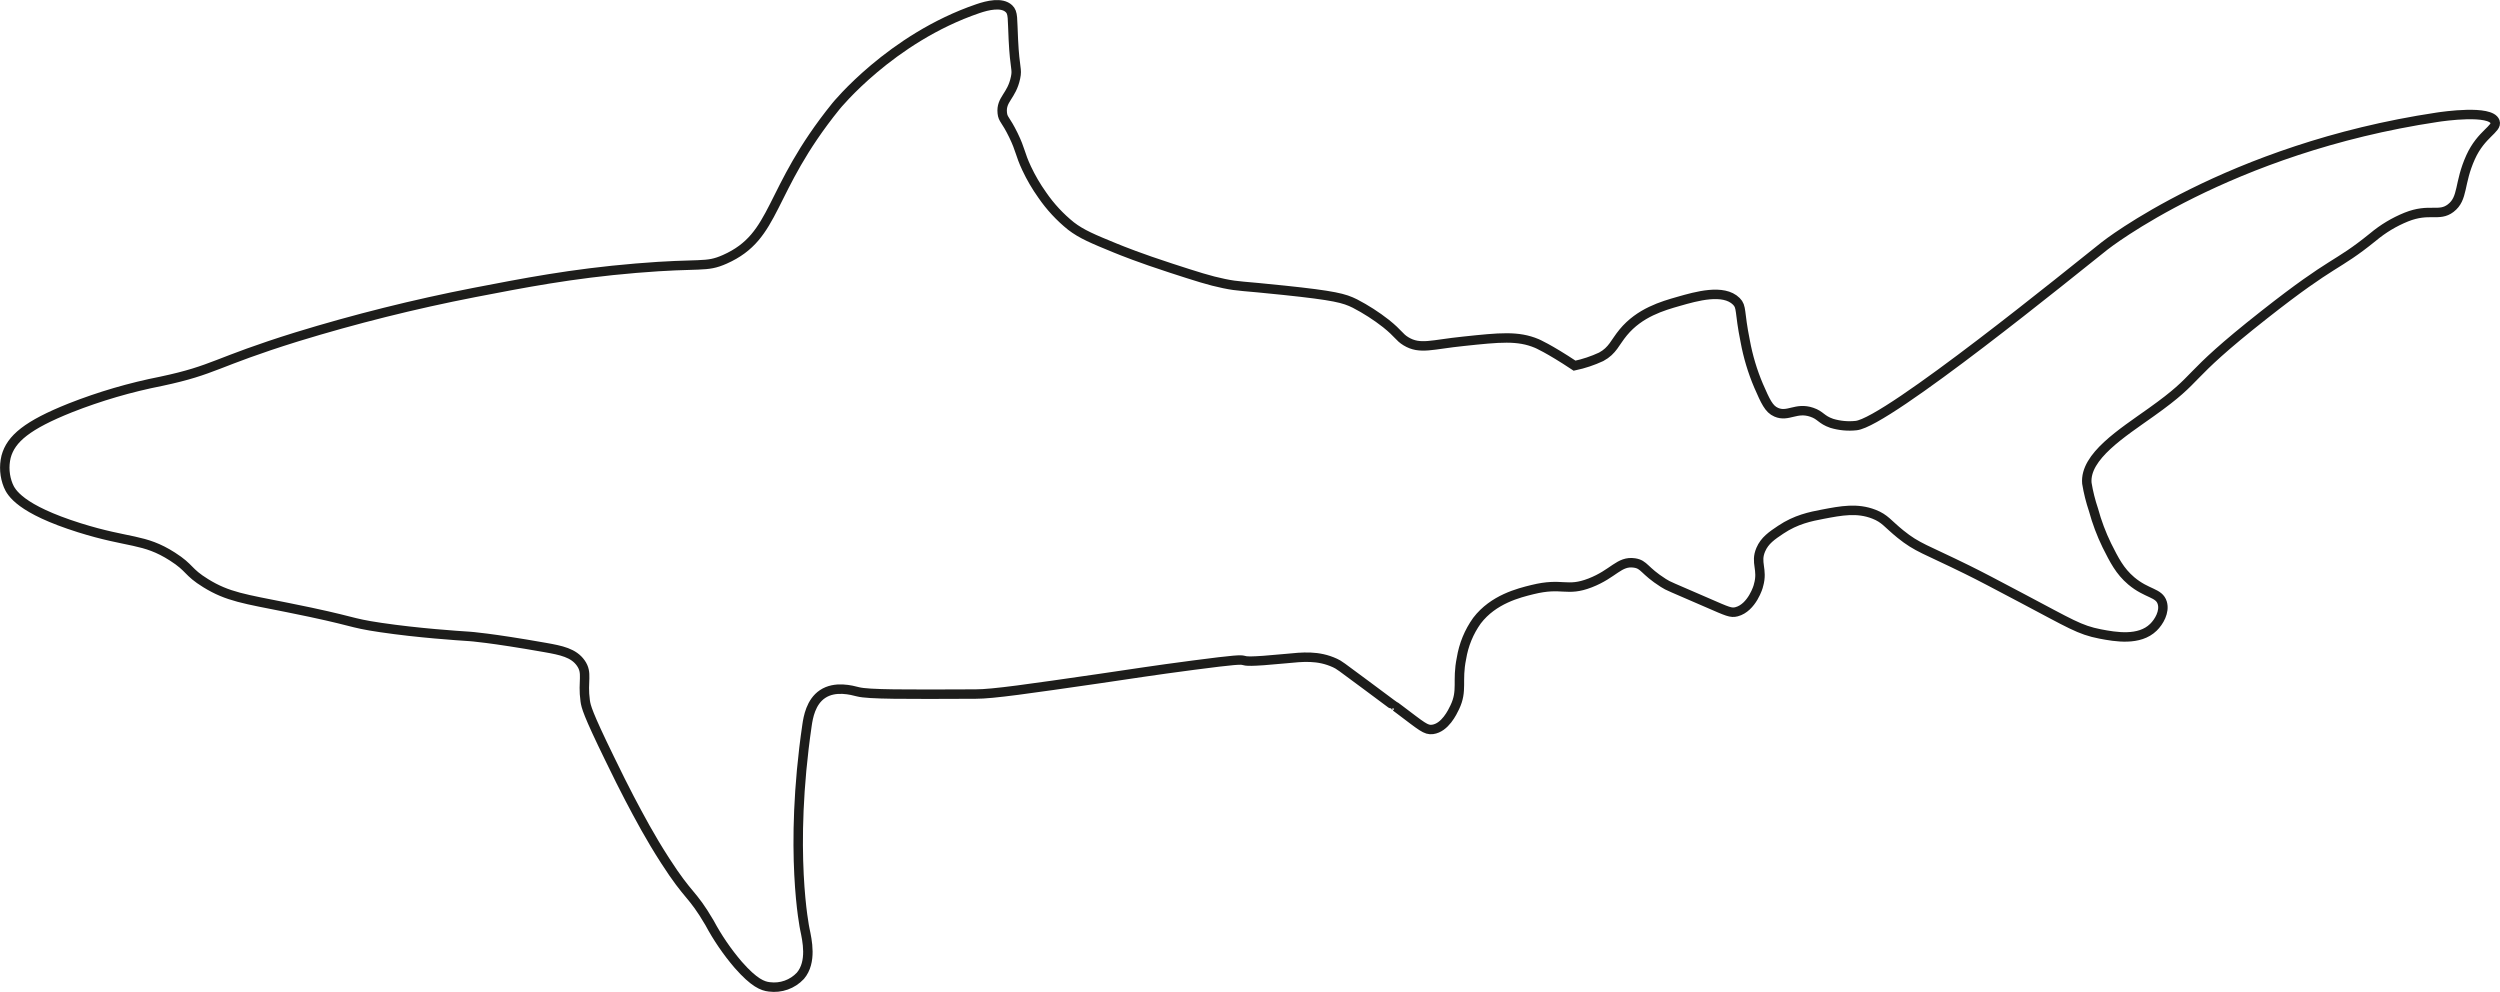
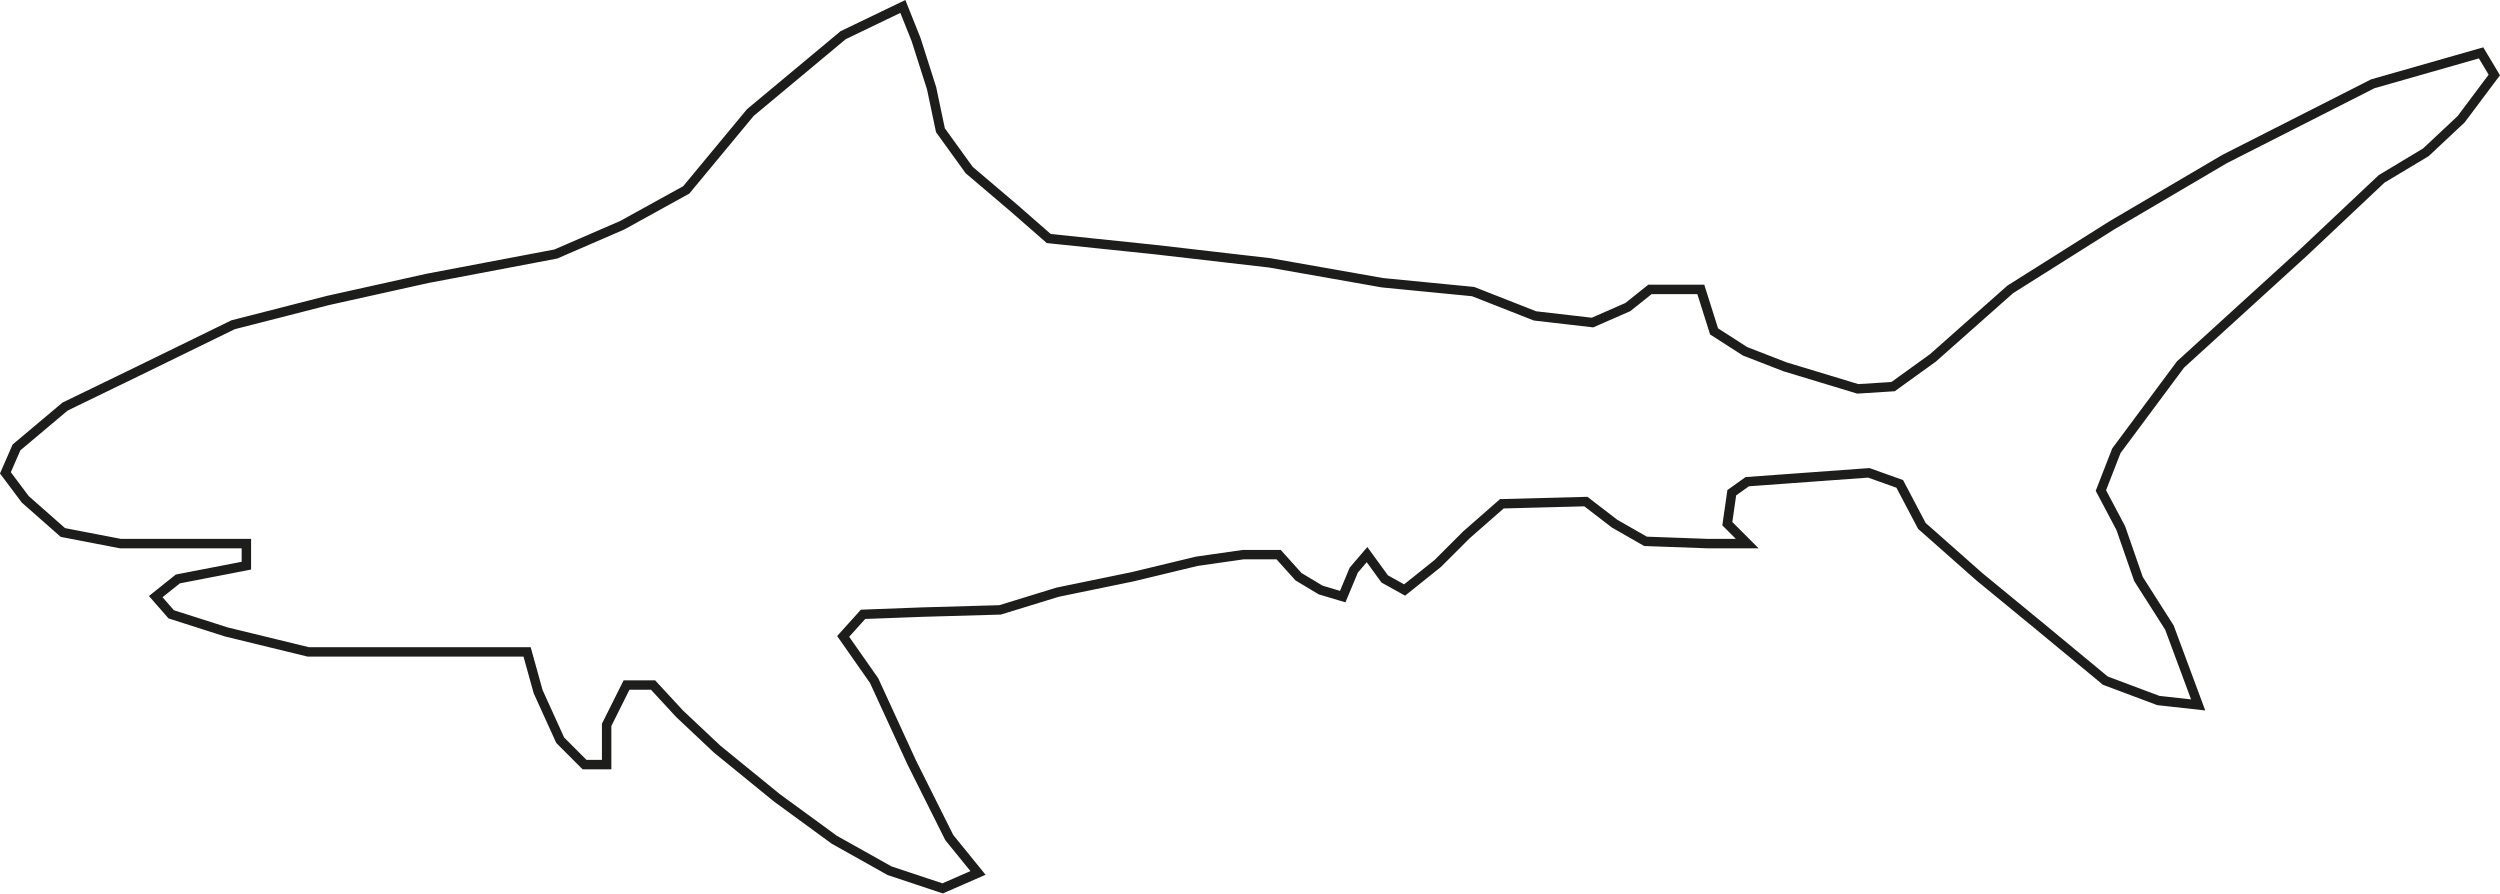
- <svg xmlns="http://www.w3.org/2000/svg" id="Camada_1" data-name="Camada 1" viewBox="0 0 793.92 315.01">
+ <svg xmlns="http://www.w3.org/2000/svg" id="Camada_1" data-name="Camada 1" viewBox="0 0 794.45 283.92">
  <defs>
    <style>.cls-1{fill:none;stroke:#1d1d1b;stroke-miterlimit:10;stroke-width:3px;}</style>
  </defs>
-   <path class="cls-1" d="M5.47,222.15a15,15,0,0,0,.7,9.16c.94,2.24,3.8,7.47,22.55,13.38,15.94,5,20.47,3.34,29.58,9.16,5.78,3.69,4.67,4.82,10.57,8.45,7,4.33,12.33,5,26.07,7.75,22.12,4.43,18.88,4.77,29.58,6.34,11.84,1.75,24.2,2.56,28.18,2.82,0,0,6.46.42,24,3.52,5.07.9,9,1.7,11.28,4.94s.51,5.55,1.4,12c.26,1.82.71,3.89,7.75,18.32,2.89,5.91,4.34,8.87,6.34,12.68,3.14,5.95,6.5,12.31,11.28,19.72,7.72,12,8.37,10,14.09,19.73a74.29,74.29,0,0,0,9.15,13.38c5.07,5.77,7.77,6.77,9.87,7a11.43,11.43,0,0,0,9.86-3.52c3.73-4.37,2.14-11.33,1.41-14.8,0,0-5.18-24.6.7-64.81.36-2.44,1.18-7.36,4.93-9.86,4-2.68,9.28-1.22,11.27-.71,3.34.85,14.67.81,37.34.71,5.54,0,16.84-1.66,39.45-4.93,10.31-1.5,16.56-2.52,29.59-4.23,27.67-3.63,5.15.24,29.59-2.11,5.21-.51,10.13-1.06,15.49,1.41,1.28.58,1.68.92,9.87,7,16.37,12.24,6.11,4.4,10.56,7.75,7.19,5.41,8.41,6.63,10.57,6.34,3.94-.53,6.29-5.46,7.05-7.05,2.56-5.38.63-8.21,2.11-15.49a28.35,28.35,0,0,1,4.93-12c5.2-6.8,13.26-8.79,17.61-9.86,9.58-2.37,10.81.79,18.32-2.12s9.2-7.07,14.09-6.34c3.2.49,2.93,2.38,9.16,6.34,1.83,1.17,1.89,1,14.09,6.34,6.31,2.75,7.4,3.28,9.15,2.82,4.92-1.27,7-8.13,7-8.45,1.44-5.09-1.1-7.06.7-11.27,1.25-2.92,3.53-4.46,6.34-6.34,4.86-3.26,9.44-4.18,13.39-4.93,5.87-1.12,10.88-2.07,16.2,0,3.57,1.39,4.32,3,8.45,6.34,5.34,4.32,7.9,4.75,21.14,11.27,4.31,2.12,8.74,4.47,17.61,9.16,15.16,8,18.09,10,24.66,11.27,4.86.93,12.42,2.26,16.9-2.12,1.8-1.75,3.65-4.95,2.82-7.75-1-3.34-4.84-2.77-9.86-7-3.64-3.09-5.4-6.59-7.75-11.27a64.63,64.63,0,0,1-4.23-11.27,53.69,53.69,0,0,1-2.11-8.46c-.75-8.49,11.27-16,20.43-22.54,16.75-11.92,9.06-9.85,35.93-31,22.53-17.74,22.49-14.9,34.52-24.65a39.67,39.67,0,0,1,10.56-6.34c7.31-2.93,10.38,0,14.09-2.82,4.11-3.14,2.54-7.81,6.34-16.2,3.36-7.42,8.56-9,7.75-11.27-1.4-3.87-16.5-1.69-18.32-1.41-66.69,10-105.66,40.86-105.66,40.86-9.65,7.63-69,56-78.91,57.06a19.65,19.65,0,0,1-7.74-.71c-3.41-1.18-3.47-2.55-6.34-3.52-5-1.7-7.51,1.63-11.28,0-2.38-1-3.46-3.5-5.63-8.45a67,67,0,0,1-4.23-14.09c-1.95-9.58-1-10.85-2.82-12.68-4.1-4.07-12.72-1.6-18.31,0-5.09,1.45-12.39,3.54-17.61,9.86-2.65,3.2-3.35,5.78-7,7.75a39.56,39.56,0,0,1-8.45,2.82c-8.29-5.5-12-7.05-12-7.05-6-2.52-11.74-1.92-23.25-.7-10,1-13.83,2.73-18.31,0-2.21-1.35-2.24-2.35-6.34-5.64a63.37,63.37,0,0,0-9.86-6.34c-3.43-1.71-6.5-2.53-22.55-4.22-13.9-1.47-14.16-1.13-19-2.12-4.61-.94-8.71-2.27-16.91-4.93-9.77-3.17-15.55-5.5-17.61-6.34-7.1-2.91-10.72-4.41-14.09-7a46.27,46.27,0,0,1-9.15-9.87,54.74,54.74,0,0,1-4.94-8.45c-2.19-4.67-1.86-5.71-4.22-10.57-2.47-5.07-3.3-4.9-3.52-7-.47-4.39,3-5.31,4.22-11.27.6-2.86-.23-2.47-.7-12-.35-6.84,0-8.55-1.41-9.88-2.28-2.13-6.73-1.07-9.86,0-27.69,9.45-45.09,31-45.09,31C247.05,138,250.48,152,233.72,159.45c-6.17,2.73-7.15,1.06-28.18,2.82C184.83,164,169.71,167,154.11,170a551.36,551.36,0,0,0-56.36,14.09c-26.24,8.17-25.79,10.43-43,14.09a166.89,166.89,0,0,0-28.88,8.45C12.27,212.07,7,216.39,5.47,222.15Z" transform="translate(-3.54 -77.1)" />
+   <polygon class="cls-1" points="1.72 150.26 8.04 158.69 19.99 169.22 38.25 172.74 78.29 172.74 78.29 179.76 56.51 183.98 49.49 189.59 54.41 195.22 71.97 200.83 97.96 207.16 139.4 207.16 167.5 207.16 171.01 219.8 178.03 235.25 185.76 242.98 192.78 242.98 192.78 230.34 199.1 217.69 207.53 217.69 215.96 226.82 227.9 238.06 246.87 253.52 265.13 266.86 282.69 276.7 299.55 282.31 310.79 277.4 301.66 266.16 289.72 242.28 277.78 216.29 267.94 202.24 274.26 195.22 293.23 194.51 317.81 193.81 336.08 188.19 359.96 183.27 380.33 178.36 395.08 176.25 406.32 176.25 412.64 183.27 419.67 187.49 426.69 189.59 430.2 181.17 434.42 176.25 440.04 183.98 446.36 187.49 456.89 179.06 466.03 169.93 477.26 160.09 503.96 159.39 513.09 166.41 522.92 172.03 542.59 172.74 555.23 172.74 548.91 166.41 550.32 156.58 555.23 153.07 593.87 150.26 603.7 153.77 610.73 167.12 628.99 183.27 648.66 199.43 669.03 216.29 685.88 222.61 698.53 224.01 689.4 199.43 679.56 183.98 673.94 167.82 667.62 155.88 672.54 143.24 692.91 115.84 732.24 80.02 756.83 56.84 770.88 48.41 782.12 37.87 792.64 23.82 788.44 16.8 754.02 26.63 706.96 50.52 671.13 71.59 638.82 91.96 614.24 113.73 601.59 122.86 590.36 123.57 567.17 116.54 554.53 111.63 544.7 105.31 540.48 91.96 524.33 91.96 517.3 97.58 506.06 102.5 487.8 100.39 468.13 92.66 439.33 89.85 403.51 83.53 366.98 79.31 333.27 75.8 322.03 65.97 307.98 54.03 298.85 41.38 296.04 28.04 291.12 12.59 286.91 2.05 267.94 11.18 238.44 35.77 218.07 60.35 197.7 71.59 176.63 80.72 135.89 88.45 104.28 95.47 74.07 103.2 43.87 117.95 20.69 129.19 5.24 142.18 1.72 150.26" />
</svg>
